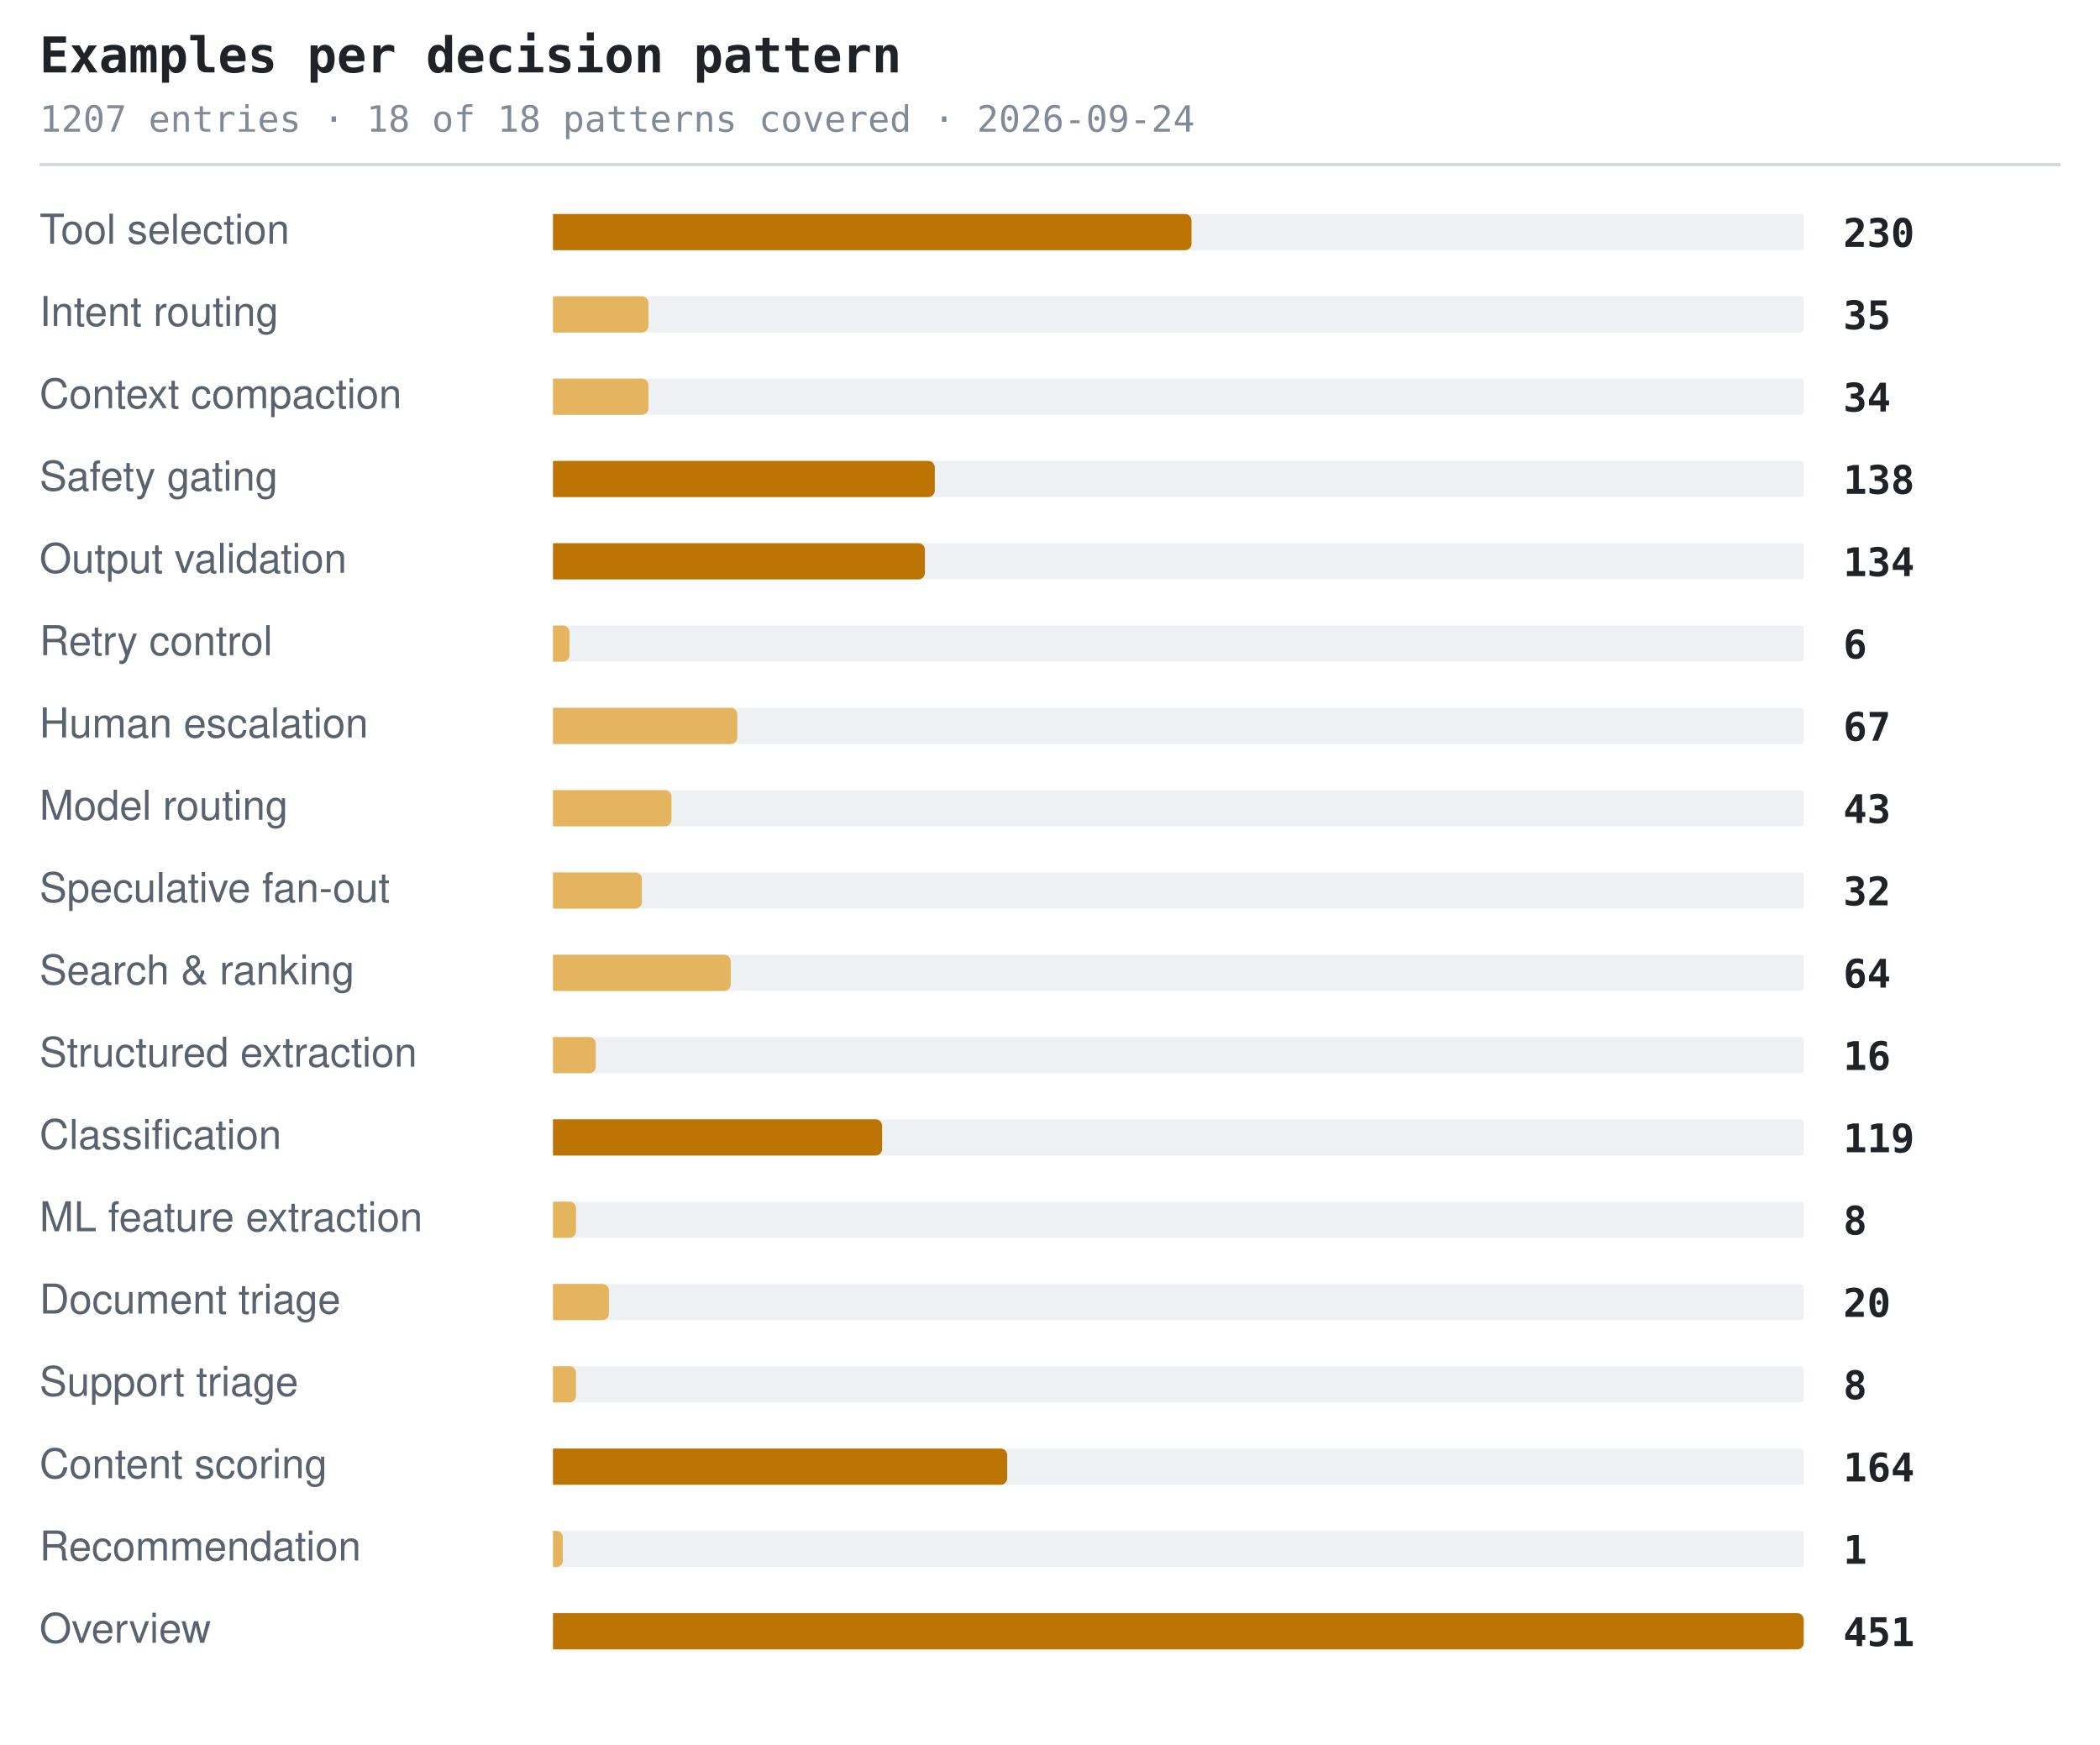
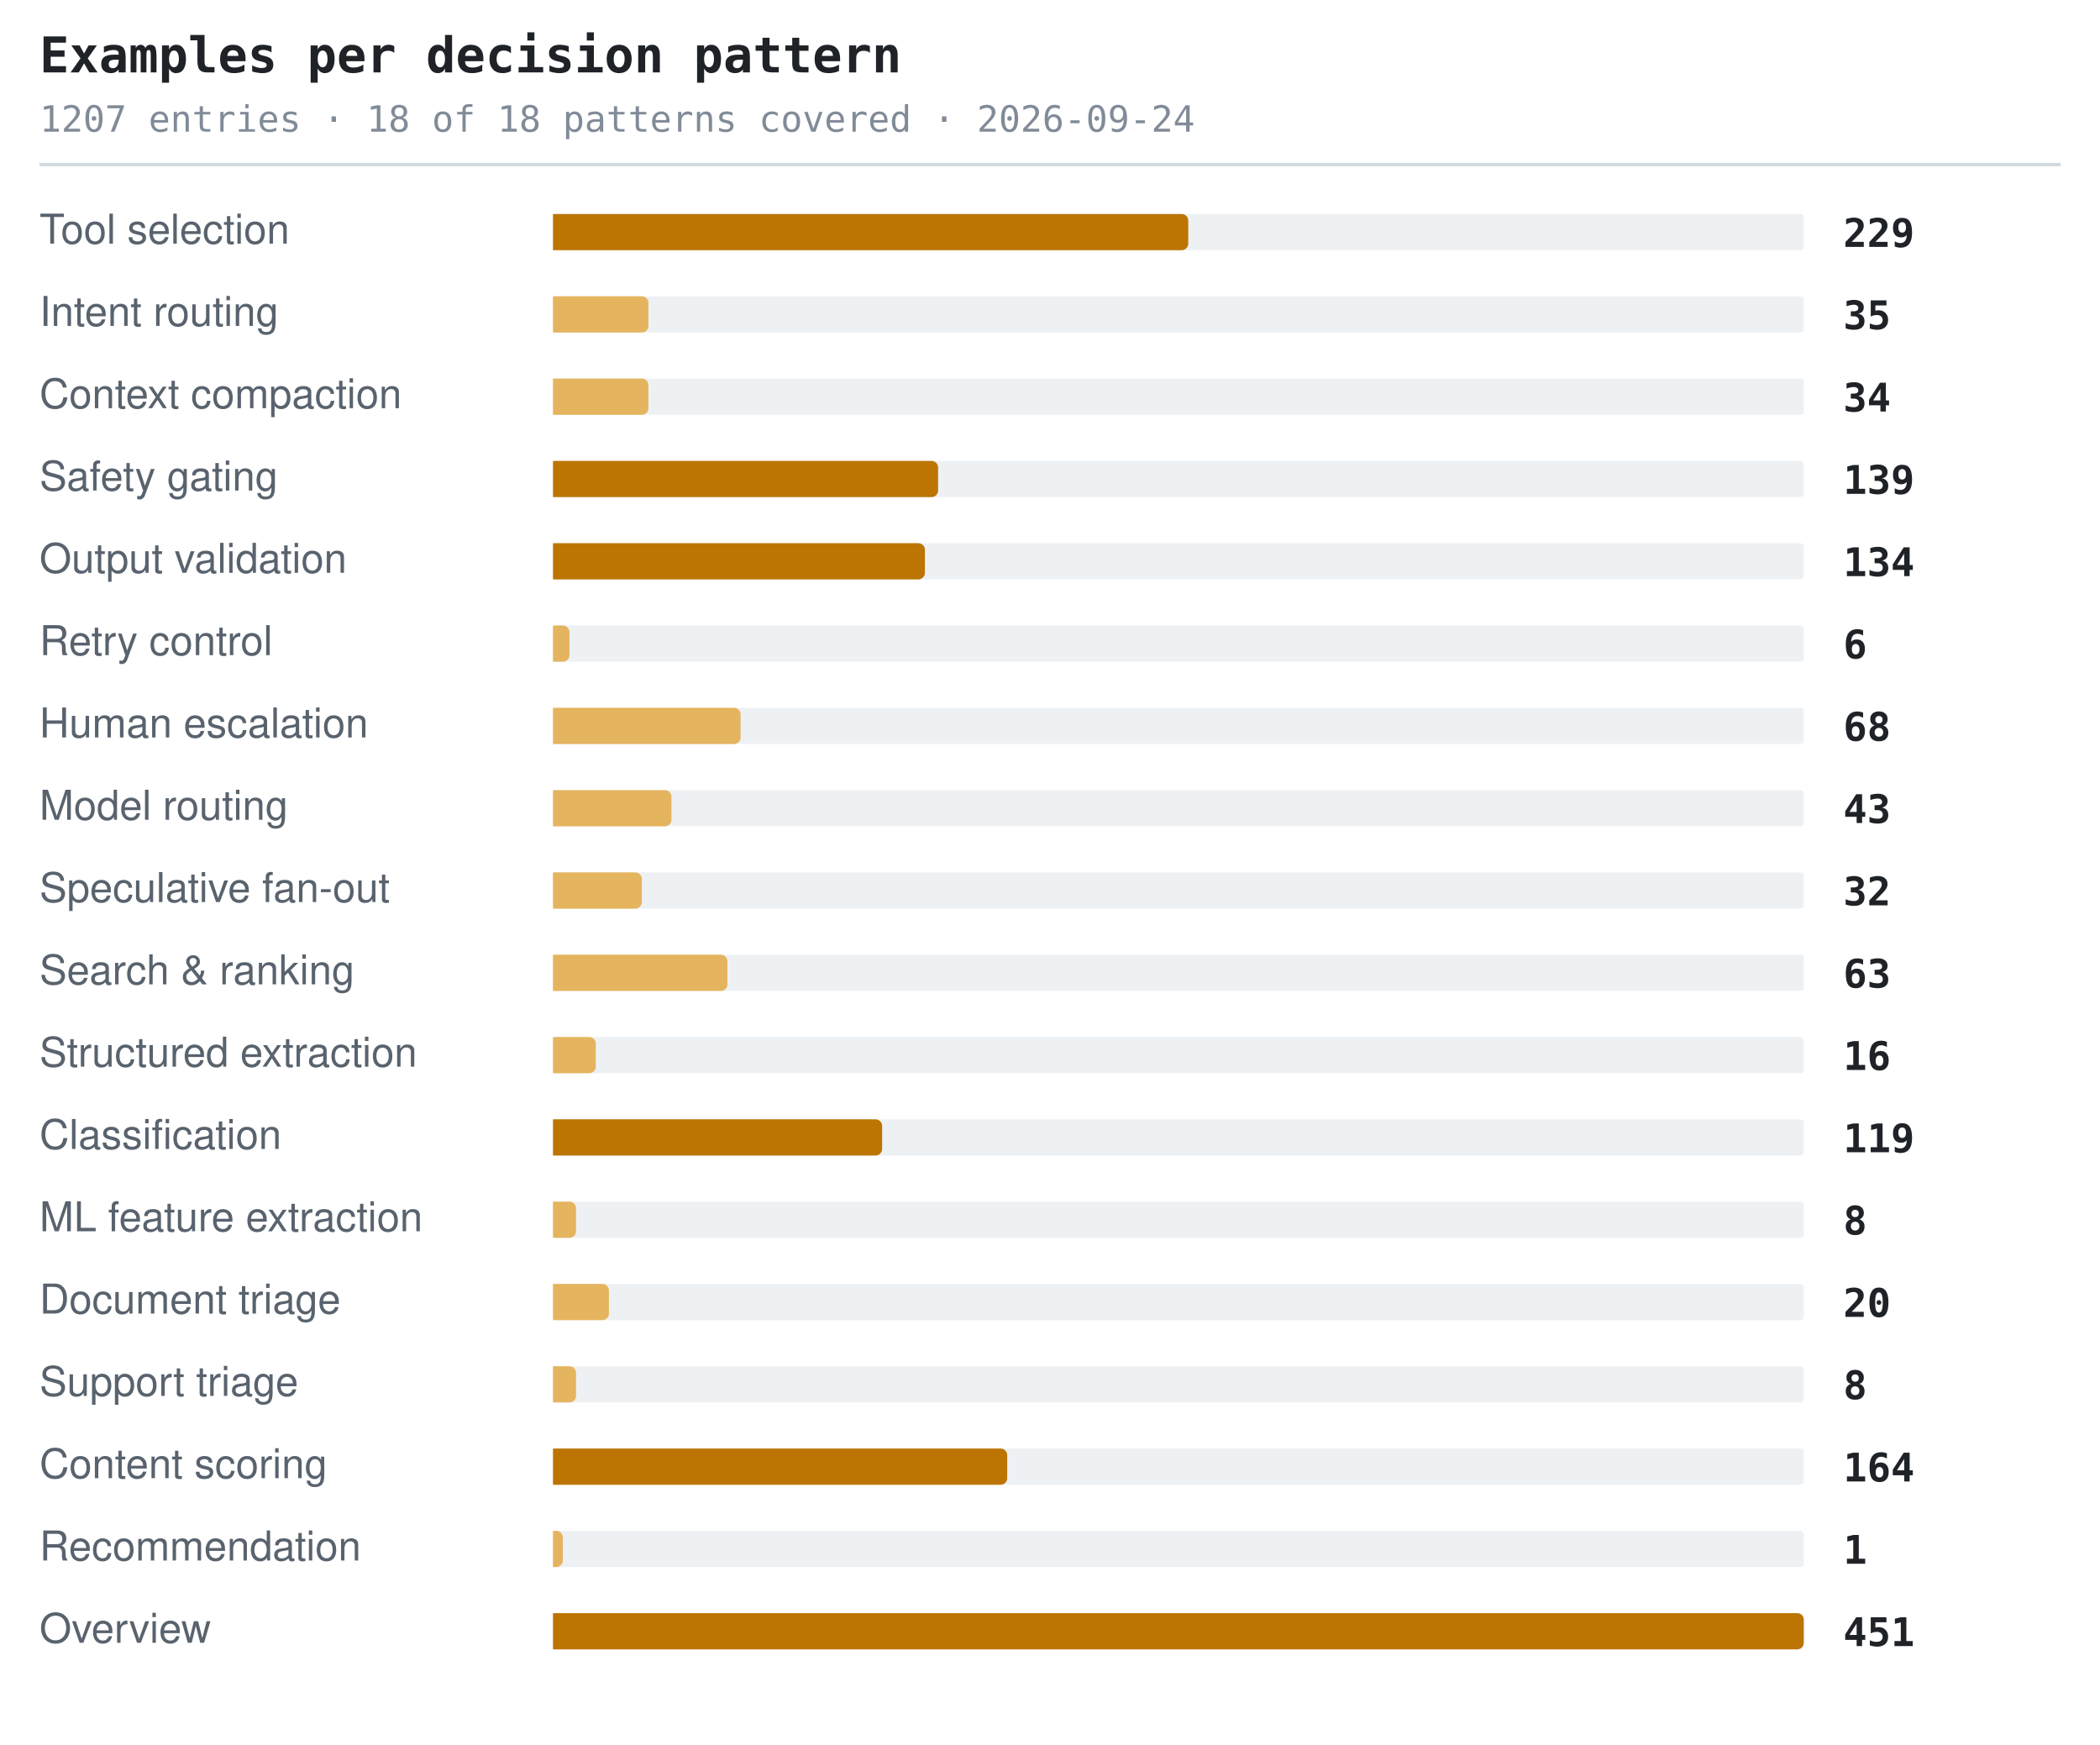
<svg xmlns="http://www.w3.org/2000/svg" width="638" height="530" viewBox="0 0 638 530" role="img" aria-label="Examples per decision pattern">
  <style>.t{font:600 15px ui-monospace,SFMono-Regular,'SF Mono',Menlo,Consolas,monospace;fill:#1f2328}.s{font:11px ui-monospace,SFMono-Regular,'SF Mono',Menlo,Consolas,monospace;fill:#818b98}.l{font:12.5px -apple-system,BlinkMacSystemFont,'Segoe UI',Helvetica,Arial,sans-serif;fill:#59636e}.n{font:600 12px ui-monospace,SFMono-Regular,'SF Mono',Menlo,Consolas,monospace;fill:#1f2328}.g{font:italic 11px -apple-system,BlinkMacSystemFont,'Segoe UI',Helvetica,Arial,sans-serif;fill:#818b98}</style>
  <text x="12" y="22" class="t">Examples per decision pattern</text>
  <text x="12" y="40" class="s">1207 entries · 18 of 18 patterns covered · 2026-09-24</text>
  <line x1="12" y1="50" x2="626" y2="50" stroke="#d1d9e0" stroke-width="1" />
  <text x="12" y="74" class="l">Tool selection</text>
  <rect x="168" y="65" width="380" height="11" rx="1" fill="#eef1f4" />
-   <path d="M168 65h192a2 2 0 0 1 2 2v7a2 2 0 0 1-2 2h-192z" fill="#bc7503" />
-   <text x="560" y="75" class="n">230</text>
+   <path d="M168 65h191a2 2 0 0 1 2 2v7a2 2 0 0 1-2 2h-191z" fill="#bc7503" />
+   <text x="560" y="75" class="n">229</text>
  <text x="12" y="99" class="l">Intent routing</text>
  <rect x="168" y="90" width="380" height="11" rx="1" fill="#eef1f4" />
  <path d="M168 90h27a2 2 0 0 1 2 2v7a2 2 0 0 1-2 2h-27z" fill="#e5b45f" />
  <text x="560" y="100" class="n">35</text>
  <text x="12" y="124" class="l">Context compaction</text>
  <rect x="168" y="115" width="380" height="11" rx="1" fill="#eef1f4" />
  <path d="M168 115h27a2 2 0 0 1 2 2v7a2 2 0 0 1-2 2h-27z" fill="#e5b45f" />
  <text x="560" y="125" class="n">34</text>
  <text x="12" y="149" class="l">Safety gating</text>
  <rect x="168" y="140" width="380" height="11" rx="1" fill="#eef1f4" />
-   <path d="M168 140h114a2 2 0 0 1 2 2v7a2 2 0 0 1-2 2h-114z" fill="#bc7503" />
-   <text x="560" y="150" class="n">138</text>
+   <path d="M168 140h115a2 2 0 0 1 2 2v7a2 2 0 0 1-2 2h-115z" fill="#bc7503" />
+   <text x="560" y="150" class="n">139</text>
  <text x="12" y="174" class="l">Output validation</text>
  <rect x="168" y="165" width="380" height="11" rx="1" fill="#eef1f4" />
  <path d="M168 165h111a2 2 0 0 1 2 2v7a2 2 0 0 1-2 2h-111z" fill="#bc7503" />
  <text x="560" y="175" class="n">134</text>
  <text x="12" y="199" class="l">Retry control</text>
  <rect x="168" y="190" width="380" height="11" rx="1" fill="#eef1f4" />
  <path d="M168 190h3a2 2 0 0 1 2 2v7a2 2 0 0 1-2 2h-3z" fill="#e5b45f" />
  <text x="560" y="200" class="n">6</text>
  <text x="12" y="224" class="l">Human escalation</text>
  <rect x="168" y="215" width="380" height="11" rx="1" fill="#eef1f4" />
-   <path d="M168 215h54a2 2 0 0 1 2 2v7a2 2 0 0 1-2 2h-54z" fill="#e5b45f" />
-   <text x="560" y="225" class="n">67</text>
+   <path d="M168 215h55a2 2 0 0 1 2 2v7a2 2 0 0 1-2 2h-55z" fill="#e5b45f" />
+   <text x="560" y="225" class="n">68</text>
  <text x="12" y="249" class="l">Model routing</text>
  <rect x="168" y="240" width="380" height="11" rx="1" fill="#eef1f4" />
  <path d="M168 240h34a2 2 0 0 1 2 2v7a2 2 0 0 1-2 2h-34z" fill="#e5b45f" />
  <text x="560" y="250" class="n">43</text>
  <text x="12" y="274" class="l">Speculative fan-out</text>
  <rect x="168" y="265" width="380" height="11" rx="1" fill="#eef1f4" />
  <path d="M168 265h25a2 2 0 0 1 2 2v7a2 2 0 0 1-2 2h-25z" fill="#e5b45f" />
  <text x="560" y="275" class="n">32</text>
  <text x="12" y="299" class="l">Search &amp; ranking</text>
  <rect x="168" y="290" width="380" height="11" rx="1" fill="#eef1f4" />
-   <path d="M168 290h52a2 2 0 0 1 2 2v7a2 2 0 0 1-2 2h-52z" fill="#e5b45f" />
-   <text x="560" y="300" class="n">64</text>
+   <path d="M168 290h51a2 2 0 0 1 2 2v7a2 2 0 0 1-2 2h-51z" fill="#e5b45f" />
+   <text x="560" y="300" class="n">63</text>
  <text x="12" y="324" class="l">Structured extraction</text>
  <rect x="168" y="315" width="380" height="11" rx="1" fill="#eef1f4" />
  <path d="M168 315h11a2 2 0 0 1 2 2v7a2 2 0 0 1-2 2h-11z" fill="#e5b45f" />
  <text x="560" y="325" class="n">16</text>
  <text x="12" y="349" class="l">Classification</text>
  <rect x="168" y="340" width="380" height="11" rx="1" fill="#eef1f4" />
  <path d="M168 340h98a2 2 0 0 1 2 2v7a2 2 0 0 1-2 2h-98z" fill="#bc7503" />
  <text x="560" y="350" class="n">119</text>
  <text x="12" y="374" class="l">ML feature extraction</text>
  <rect x="168" y="365" width="380" height="11" rx="1" fill="#eef1f4" />
  <path d="M168 365h5a2 2 0 0 1 2 2v7a2 2 0 0 1-2 2h-5z" fill="#e5b45f" />
  <text x="560" y="375" class="n">8</text>
  <text x="12" y="399" class="l">Document triage</text>
  <rect x="168" y="390" width="380" height="11" rx="1" fill="#eef1f4" />
  <path d="M168 390h15a2 2 0 0 1 2 2v7a2 2 0 0 1-2 2h-15z" fill="#e5b45f" />
  <text x="560" y="400" class="n">20</text>
  <text x="12" y="424" class="l">Support triage</text>
  <rect x="168" y="415" width="380" height="11" rx="1" fill="#eef1f4" />
  <path d="M168 415h5a2 2 0 0 1 2 2v7a2 2 0 0 1-2 2h-5z" fill="#e5b45f" />
  <text x="560" y="425" class="n">8</text>
  <text x="12" y="449" class="l">Content scoring</text>
  <rect x="168" y="440" width="380" height="11" rx="1" fill="#eef1f4" />
  <path d="M168 440h136a2 2 0 0 1 2 2v7a2 2 0 0 1-2 2h-136z" fill="#bc7503" />
  <text x="560" y="450" class="n">164</text>
  <text x="12" y="474" class="l">Recommendation</text>
  <rect x="168" y="465" width="380" height="11" rx="1" fill="#eef1f4" />
  <path d="M168 465h1a2 2 0 0 1 2 2v7a2 2 0 0 1-2 2h-1z" fill="#e5b45f" />
  <text x="560" y="475" class="n">1</text>
  <text x="12" y="499" class="l">Overview</text>
  <rect x="168" y="490" width="380" height="11" rx="1" fill="#eef1f4" />
  <path d="M168 490h378a2 2 0 0 1 2 2v7a2 2 0 0 1-2 2h-378z" fill="#bc7503" />
  <text x="560" y="500" class="n">451</text>
</svg>
